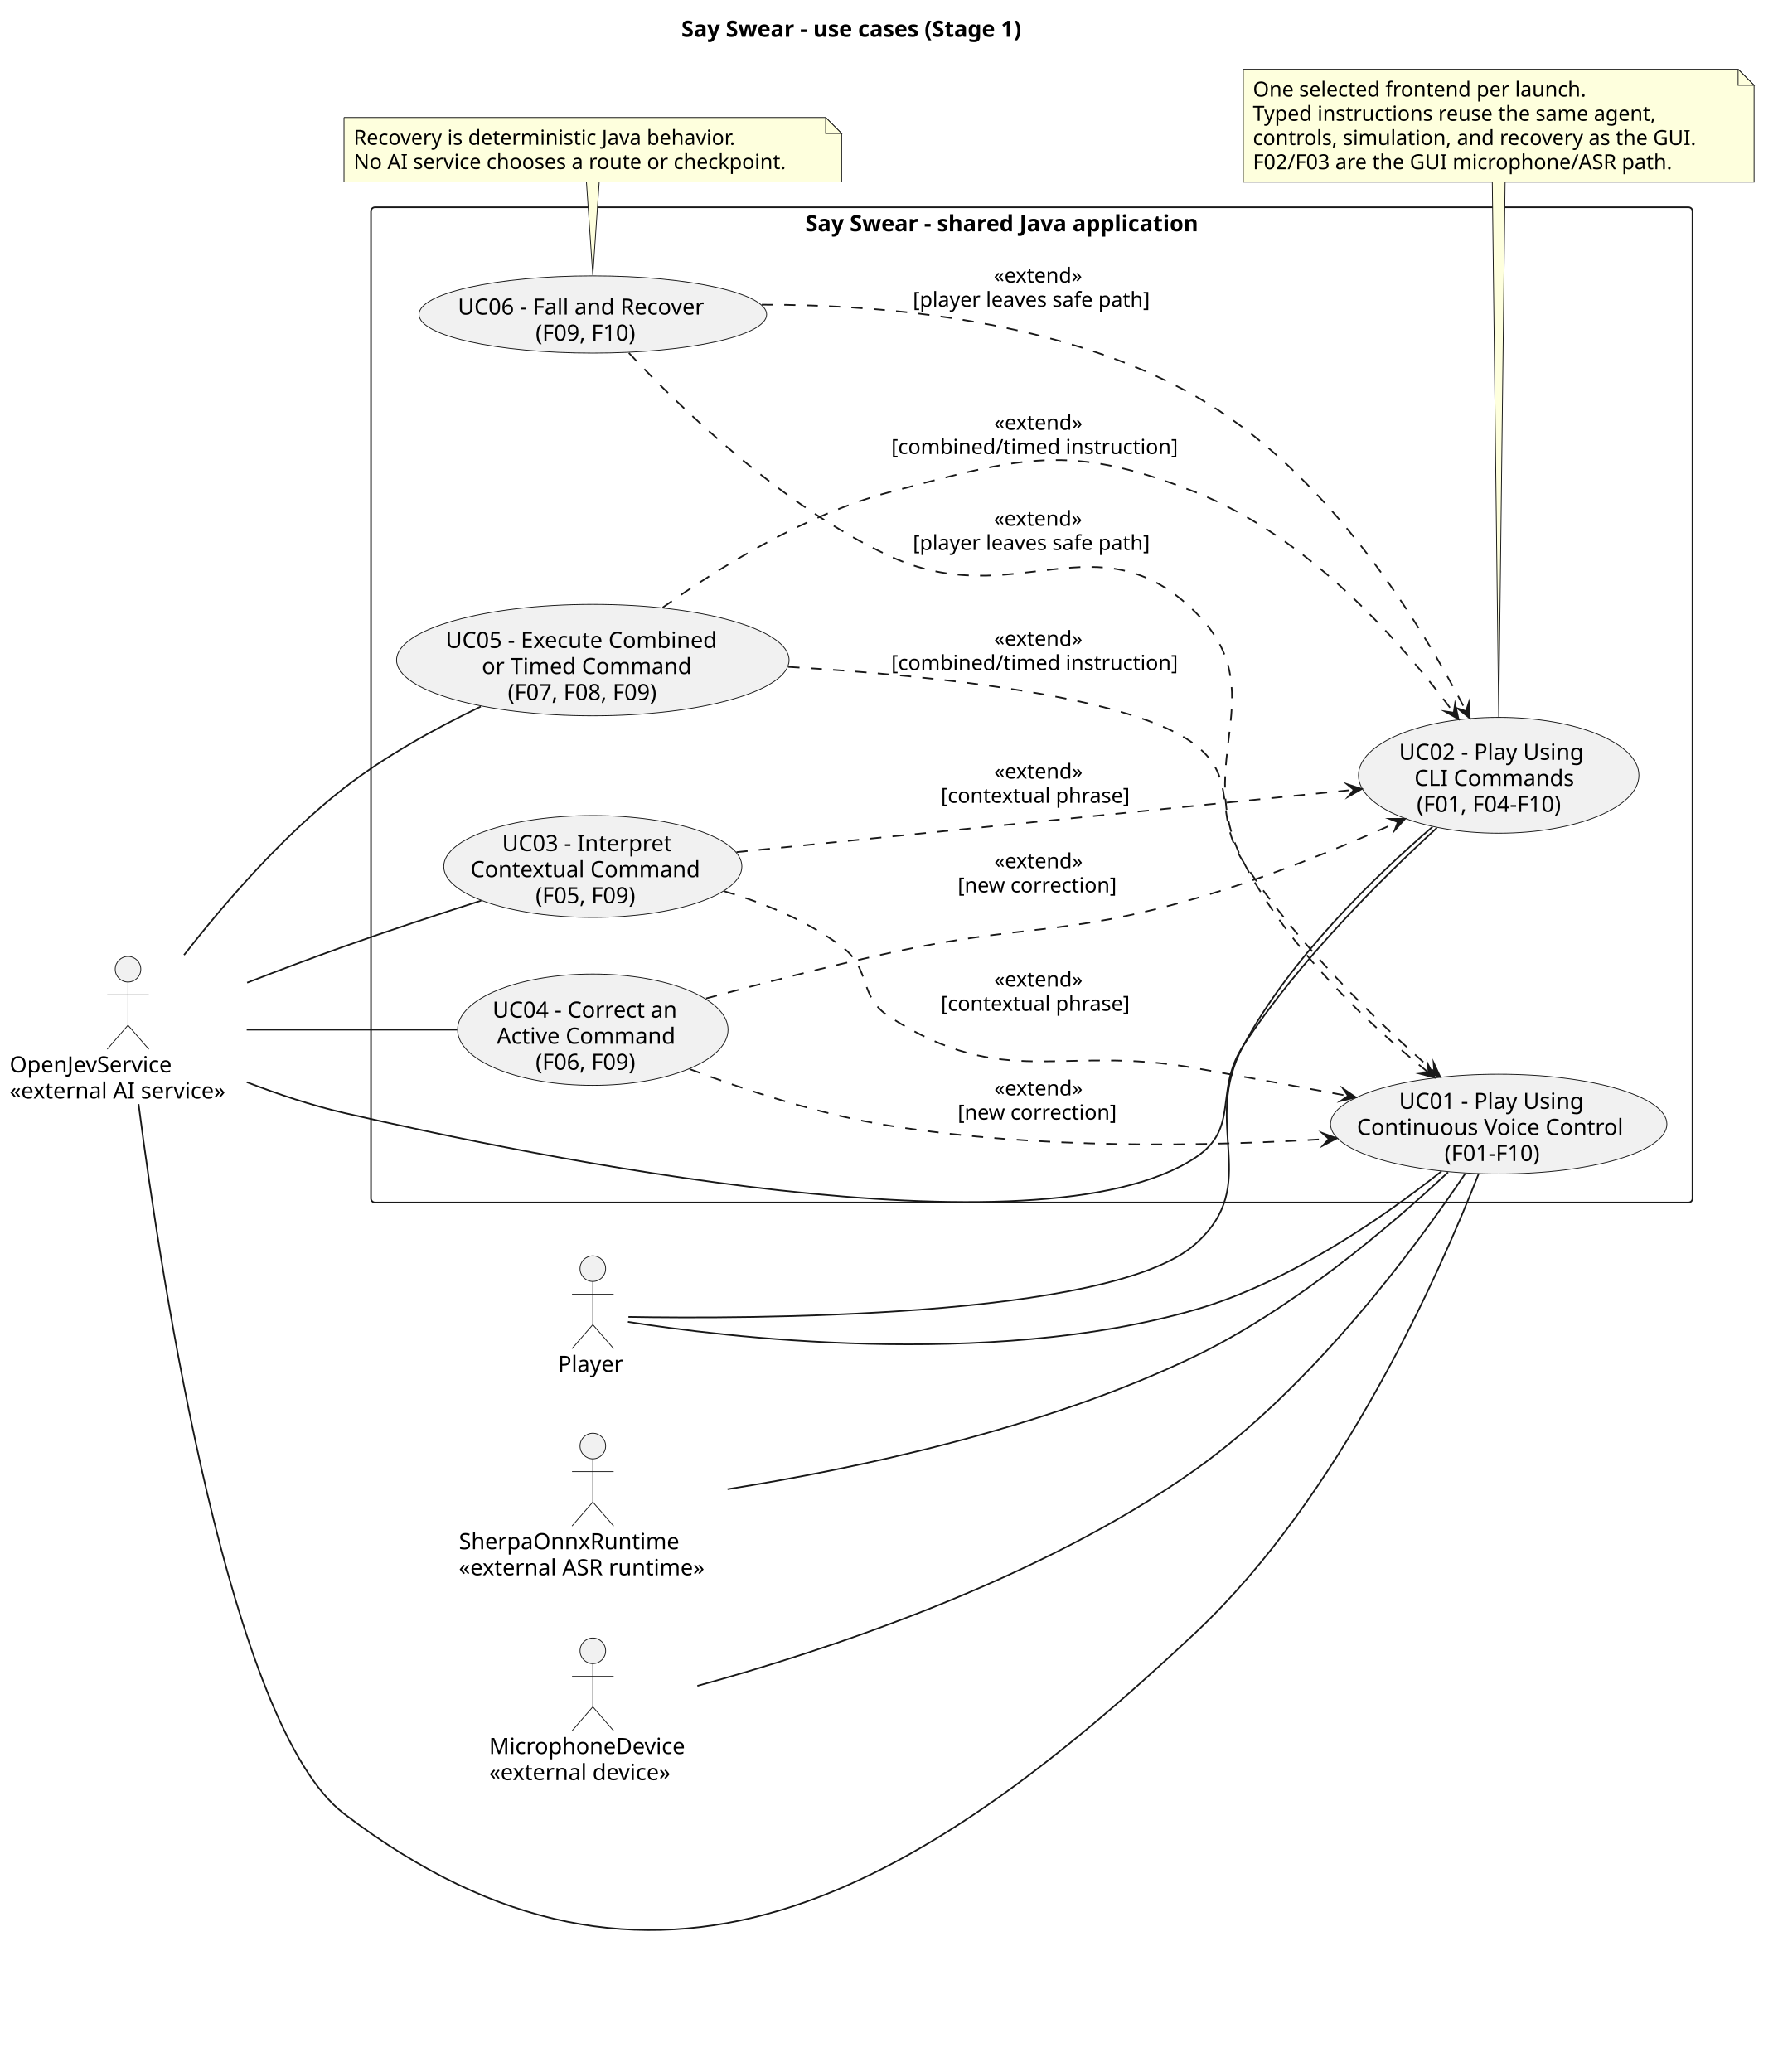
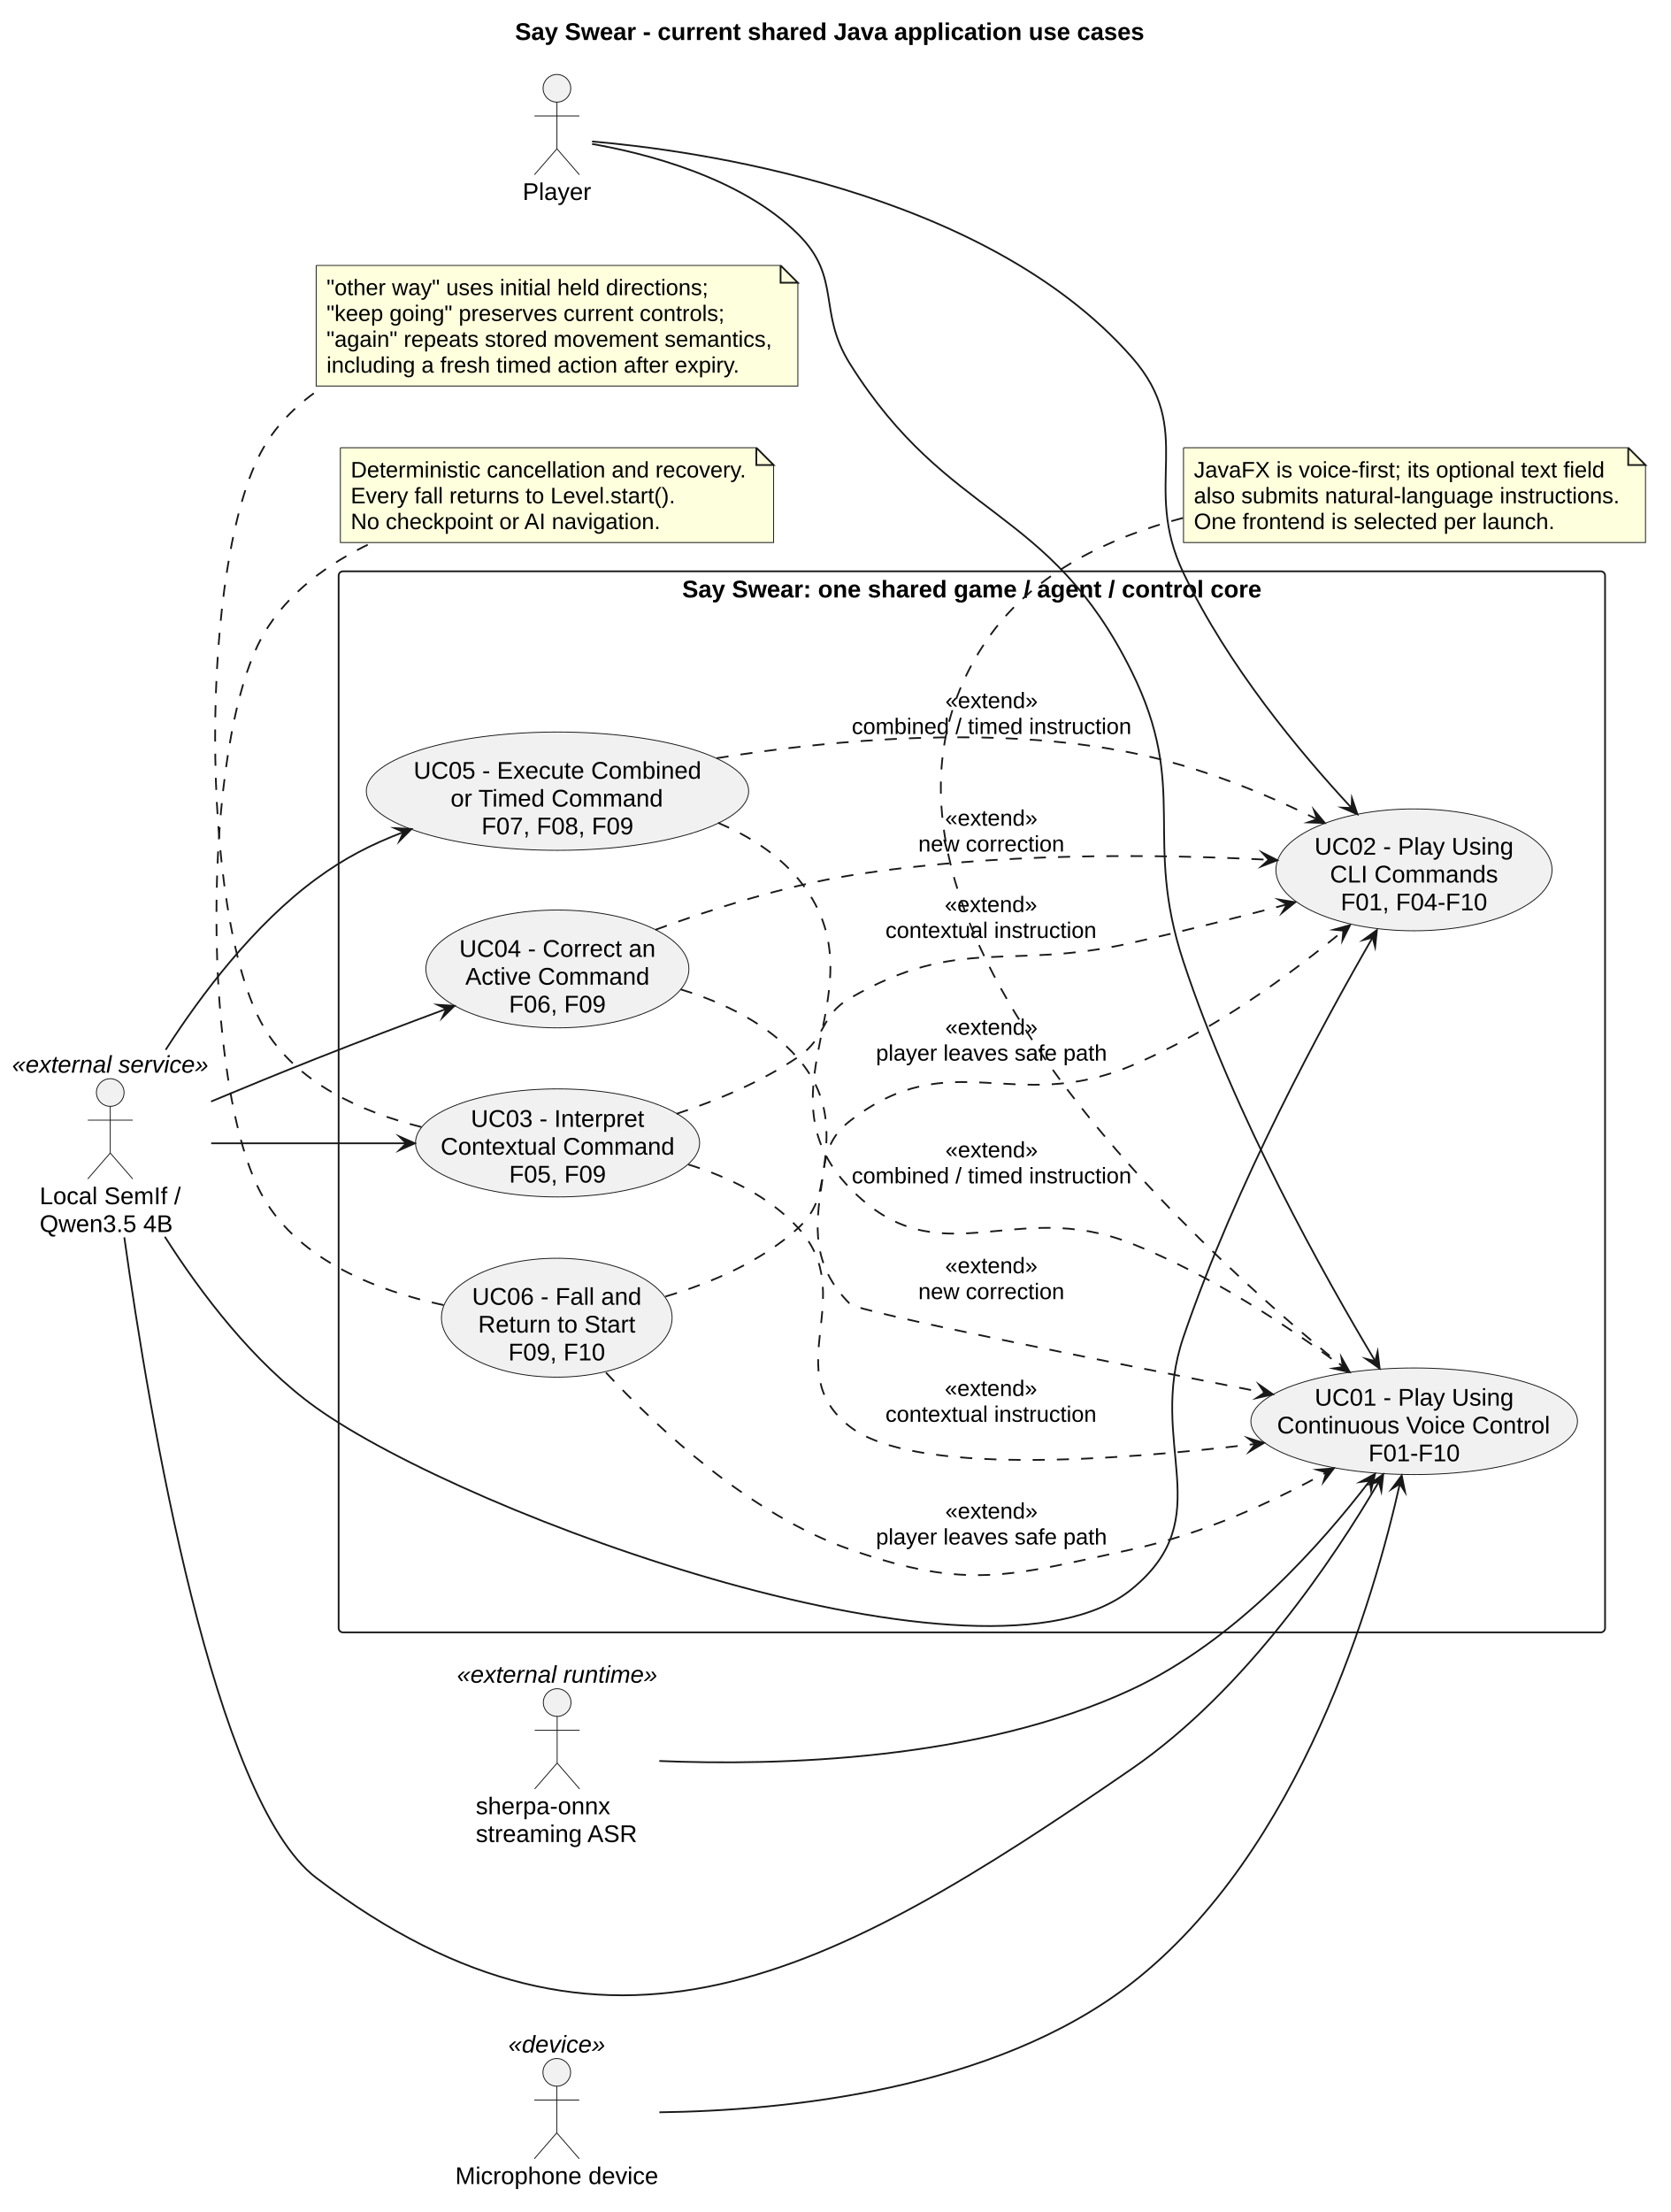
- <svg xmlns="http://www.w3.org/2000/svg" version="1.1" data-diagram-type="DESCRIPTION" style="width:1111px;height:1295px;background:#FFFFFF;" width="1111px" height="1295px" viewBox="0 0 1111 1295" zoomAndPan="magnify" preserveAspectRatio="none" contentStyleType="text/css">
+ <svg xmlns="http://www.w3.org/2000/svg" version="1.1" data-diagram-type="DESCRIPTION" style="width:967px;height:1280px;background:#FFFFFF;" width="967px" height="1280px" viewBox="0 0 967 1280" zoomAndPan="magnify" preserveAspectRatio="none" contentStyleType="text/css">
  <defs />
  <g font-family="sans-serif" lengthAdjust="spacing">
    <g class="title" data-source-line="1">
-       <text x="425.806" y="22.995" fill="#000" font-size="14" textLength="252.554" font-weight="700">Say Swear - use cases (Stage 1)</text>
+       <text x="298.116" y="23.132" fill="#000" font-size="14" textLength="364.178" font-weight="700" font-family="Arial">Say Swear - current shared Java application use cases</text>
    </g>
-     <g class="cluster" data-qualified-name="Say Swear - shared Java application" id="ent0005" data-source-line="10">
-       <rect x="231.84" y="129.557" width="825.84" height="622" fill="none" style="stroke:#181818;stroke-width:1;" rx="2.5" ry="2.5" />
-       <text x="503.256" y="144.552" fill="#000" font-size="14" textLength="283.008" font-weight="700">Say Swear - shared Java application</text>
+     <g class="cluster" data-qualified-name="Say Swear. one shared game . agent . control core" id="ent0005" data-source-line="11">
+       <rect x="196" y="330.599" width="733" height="614" fill="none" style="stroke:#181818;stroke-width:1;" rx="2.5" ry="2.5" />
+       <text x="394.835" y="345.73" fill="#000" font-size="14" textLength="335.33" font-weight="700" font-family="Arial">Say Swear: one shared game / agent / control core</text>
    </g>
-     <g class="entity" data-qualified-name="Say Swear - shared Java application.UC01" id="ent0006" data-source-line="11">
-       <ellipse cx="936.571" cy="702.555" rx="105.111" ry="31.169" fill="#F1F1F1" style="stroke:#181818;stroke-width:0.5;" />
-       <text x="874.258" y="693.037" fill="#000" font-size="14" textLength="124.626">UC01 - Play Using</text>
-       <text x="847.957" y="709.334" fill="#000" font-size="14" textLength="177.229">Continuous Voice Control</text>
-       <text x="902.716" y="725.631" fill="#000" font-size="14" textLength="67.71">(F01-F10)</text>
+     <g class="entity" data-qualified-name="Say Swear. one shared game . agent . control core.UC01" id="ent0006" data-source-line="12">
+       <ellipse cx="818.522" cy="822.441" rx="94.522" ry="30.842" fill="#F1F1F1" style="stroke:#181818;stroke-width:0.5;" />
+       <text x="760.946" y="813.397" fill="#000" font-size="14" textLength="115.151" font-family="Arial">UC01 - Play Using</text>
+       <text x="739.143" y="829.495" fill="#000" font-size="14" textLength="158.758" font-family="Arial">Continuous Voice Control</text>
+       <text x="792.067" y="845.594" fill="#000" font-size="14" textLength="52.91" font-family="Arial">F01-F10</text>
    </g>
-     <g class="entity" data-qualified-name="Say Swear - shared Java application.UC02" id="ent0007" data-source-line="12">
-       <ellipse cx="936.572" cy="484.558" rx="87.632" ry="36.201" fill="#F1F1F1" style="stroke:#181818;stroke-width:0.5;" />
-       <text x="874.259" y="474.889" fill="#000" font-size="14" textLength="124.626">UC02 - Play Using</text>
-       <text x="883.87" y="491.185" fill="#000" font-size="14" textLength="105.403">CLI Commands</text>
-       <text x="885.333" y="507.482" fill="#000" font-size="14" textLength="102.478">(F01, F04-F10)</text>
+     <g class="entity" data-qualified-name="Say Swear. one shared game . agent . control core.UC02" id="ent0007" data-source-line="13">
+       <ellipse cx="818.409" cy="503.355" rx="79.909" ry="35.257" fill="#F1F1F1" style="stroke:#181818;stroke-width:0.5;" />
+       <text x="760.833" y="494.568" fill="#000" font-size="14" textLength="115.151" font-family="Arial">UC02 - Play Using</text>
+       <text x="769.781" y="510.666" fill="#000" font-size="14" textLength="97.255" font-family="Arial">CLI Commands</text>
+       <text x="776.002" y="526.765" fill="#000" font-size="14" textLength="84.813" font-family="Arial">F01, F04-F10</text>
    </g>
-     <g class="entity" data-qualified-name="Say Swear - shared Java application.UC03" id="ent0008" data-source-line="13">
-       <ellipse cx="370.471" cy="541.555" rx="93.151" ry="31.838" fill="#F1F1F1" style="stroke:#181818;stroke-width:0.5;" />
-       <text x="313.774" y="531.931" fill="#000" font-size="14" textLength="113.395">UC03 - Interpret</text>
-       <text x="294.052" y="548.228" fill="#000" font-size="14" textLength="152.838">Contextual Command</text>
-       <text x="334.692" y="564.525" fill="#000" font-size="14" textLength="71.559">(F05, F09)</text>
+     <g class="entity" data-qualified-name="Say Swear. one shared game . agent . control core.UC03" id="ent0008" data-source-line="14">
+       <ellipse cx="322.721" cy="661.356" rx="82.221" ry="31.257" fill="#F1F1F1" style="stroke:#181818;stroke-width:0.5;" />
+       <text x="272.535" y="652.091" fill="#000" font-size="14" textLength="100.372" font-family="Arial">UC03 - Interpret</text>
+       <text x="255.021" y="668.189" fill="#000" font-size="14" textLength="135.399" font-family="Arial">Contextual Command</text>
+       <text x="294.707" y="684.288" fill="#000" font-size="14" textLength="56.027" font-family="Arial">F05, F09</text>
    </g>
-     <g class="entity" data-qualified-name="Say Swear - shared Java application.UC04" id="ent0009" data-source-line="14">
-       <ellipse cx="370.466" cy="643.559" rx="84.506" ry="34.792" fill="#F1F1F1" style="stroke:#181818;stroke-width:0.5;" />
-       <text x="307.794" y="636.03" fill="#000" font-size="14" textLength="125.344">UC04 - Correct an</text>
-       <text x="310.488" y="652.327" fill="#000" font-size="14" textLength="119.957">Active Command</text>
-       <text x="334.687" y="668.623" fill="#000" font-size="14" textLength="71.559">(F06, F09)</text>
+     <g class="entity" data-qualified-name="Say Swear. one shared game . agent . control core.UC04" id="ent0009" data-source-line="15">
+       <ellipse cx="322.62" cy="560.687" rx="76.12" ry="34.088" fill="#F1F1F1" style="stroke:#181818;stroke-width:0.5;" />
+       <text x="265.824" y="553.706" fill="#000" font-size="14" textLength="113.593" font-family="Arial">UC04 - Correct an</text>
+       <text x="269.324" y="569.805" fill="#000" font-size="14" textLength="106.593" font-family="Arial">Active Command</text>
+       <text x="294.607" y="585.903" fill="#000" font-size="14" textLength="56.027" font-family="Arial">F06, F09</text>
    </g>
-     <g class="entity" data-qualified-name="Say Swear - shared Java application.UC05" id="ent0010" data-source-line="15">
-       <ellipse cx="370.467" cy="412.553" rx="122.637" ry="34.826" fill="#F1F1F1" style="stroke:#181818;stroke-width:0.5;" />
-       <text x="278.575" y="404.97" fill="#000" font-size="14" textLength="183.784">UC05 - Execute Combined</text>
-       <text x="301.089" y="421.267" fill="#000" font-size="14" textLength="138.756">or Timed Command</text>
-       <text x="317.304" y="437.564" fill="#000" font-size="14" textLength="106.326">(F07, F08, F09)</text>
+     <g class="entity" data-qualified-name="Say Swear. one shared game . agent . control core.UC05" id="ent0010" data-source-line="16">
+       <ellipse cx="322.66" cy="457.823" rx="110.66" ry="34.224" fill="#F1F1F1" style="stroke:#181818;stroke-width:0.5;" />
+       <text x="239.398" y="450.627" fill="#000" font-size="14" textLength="166.523" font-family="Arial">UC05 - Execute Combined</text>
+       <text x="260.808" y="466.726" fill="#000" font-size="14" textLength="123.703" font-family="Arial">or Timed Command</text>
+       <text x="278.694" y="482.824" fill="#000" font-size="14" textLength="87.931" font-family="Arial">F07, F08, F09</text>
    </g>
-     <g class="entity" data-qualified-name="Say Swear - shared Java application.UC06" id="ent0011" data-source-line="16">
-       <ellipse cx="370.469" cy="196.553" rx="108.629" ry="24.126" fill="#F1F1F1" style="stroke:#181818;stroke-width:0.5;" />
-       <text x="286.121" y="196.633" fill="#000" font-size="14" textLength="168.697">UC06 - Fall and Recover</text>
-       <text x="334.69" y="212.93" fill="#000" font-size="14" textLength="71.559">(F09, F10)</text>
+     <g class="entity" data-qualified-name="Say Swear. one shared game . agent . control core.UC06" id="ent0011" data-source-line="17">
+       <ellipse cx="322.257" cy="762.506" rx="66.757" ry="34.407" fill="#F1F1F1" style="stroke:#181818;stroke-width:0.5;" />
+       <text x="273.237" y="755.022" fill="#000" font-size="14" textLength="98.041" font-family="Arial">UC06 - Fall and</text>
+       <text x="276.737" y="771.121" fill="#000" font-size="14" textLength="91.041" font-family="Arial">Return to Start</text>
+       <text x="294.244" y="787.22" fill="#000" font-size="14" textLength="56.027" font-family="Arial">F09, F10</text>
    </g>
-     <g class="entity" data-qualified-name="human" id="ent0001" data-source-line="5">
-       <ellipse cx="370.473" cy="792.907" rx="8" ry="8" fill="#F1F1F1" style="stroke:#181818;stroke-width:0.5;" />
-       <path d="M370.473,800.907 L370.473,827.907 M357.473,808.907 L383.473,808.907 M370.473,827.907 L357.473,842.907 M370.473,827.907 L383.473,842.907" style="stroke:#181818;stroke-width:0.5;" fill="none" />
-       <text x="348.69" y="857.402" fill="#000" font-size="14" textLength="43.565">Player</text>
+     <g class="entity" data-qualified-name="Player" id="ent0001" data-source-line="6">
+       <ellipse cx="322.341" cy="51.099" rx="8" ry="8" fill="#F1F1F1" style="stroke:#181818;stroke-width:0.5;" />
+       <path d="M322.341,59.099 L322.341,86.099 M309.341,67.099 L335.341,67.099 M322.341,86.099 L309.341,101.099 M322.341,86.099 L335.341,101.099" style="stroke:#181818;stroke-width:0.5;" fill="none" />
+       <text x="302.5" y="115.73" fill="#000" font-size="14" textLength="39.683" font-family="Arial">Player</text>
    </g>
-     <g class="entity" data-qualified-name="mic" id="ent0002" data-source-line="6">
-       <ellipse cx="370.479" cy="1031.767" rx="8" ry="8" fill="#F1F1F1" style="stroke:#181818;stroke-width:0.5;" />
-       <path d="M370.479,1039.767 L370.479,1066.767 M357.479,1047.767 L383.479,1047.767 M370.479,1066.767 L357.479,1081.767 M370.479,1066.767 L383.479,1081.767" style="stroke:#181818;stroke-width:0.5;" fill="none" />
-       <text x="305.64" y="1096.262" fill="#000" font-size="14" textLength="129.678">MicrophoneDevice</text>
-       <text x="305.64" y="1112.559" fill="#000" font-size="14" textLength="125.665">«external device»</text>
+     <g class="entity" data-qualified-name="Mic" id="ent0002" data-source-line="7">
+       <ellipse cx="322.255" cy="1199.197" rx="8" ry="8" fill="#F1F1F1" style="stroke:#181818;stroke-width:0.5;" />
+       <path d="M322.255,1207.197 L322.255,1234.197 M309.255,1215.197 L335.255,1215.197 M322.255,1234.197 L309.255,1249.197 M322.255,1234.197 L335.255,1249.197" style="stroke:#181818;stroke-width:0.5;" fill="none" />
+       <text x="263.5" y="1263.829" fill="#000" font-size="14" textLength="117.51" font-family="Arial">Microphone device</text>
+       <text x="294.234" y="1187.73" fill="#000" font-size="14" textLength="56.041" font-style="italic" font-family="Arial">«device»</text>
    </g>
-     <g class="entity" data-qualified-name="asr" id="ent0003" data-source-line="7">
-       <ellipse cx="370.477" cy="903.767" rx="8" ry="8" fill="#F1F1F1" style="stroke:#181818;stroke-width:0.5;" />
-       <path d="M370.477,911.767 L370.477,938.767 M357.477,919.767 L383.477,919.767 M370.477,938.767 L357.477,953.767 M370.477,938.767 L383.477,953.767" style="stroke:#181818;stroke-width:0.5;" fill="none" />
-       <text x="286.75" y="968.262" fill="#000" font-size="14" textLength="145.749">SherpaOnnxRuntime</text>
-       <text x="286.75" y="984.559" fill="#000" font-size="14" textLength="167.453">«external ASR runtime»</text>
+     <g class="entity" data-qualified-name="ASR" id="ent0003" data-source-line="8">
+       <ellipse cx="322.476" cy="985.197" rx="8" ry="8" fill="#F1F1F1" style="stroke:#181818;stroke-width:0.5;" />
+       <path d="M322.476,993.197 L322.476,1020.197 M309.476,1001.197 L335.476,1001.197 M322.476,1020.197 L309.476,1035.197 M322.476,1020.197 L335.476,1035.197" style="stroke:#181818;stroke-width:0.5;" fill="none" />
+       <text x="275.403" y="1049.829" fill="#000" font-size="14" textLength="77.827" font-family="Arial">sherpa-onnx</text>
+       <text x="275.403" y="1065.928" fill="#000" font-size="14" textLength="94.145" font-family="Arial">streaming ASR</text>
+       <text x="264.5" y="973.73" fill="#000" font-size="14" textLength="115.951" font-style="italic" font-family="Arial">«external runtime»</text>
    </g>
-     <g class="entity" data-qualified-name="ai" id="ent0004" data-source-line="8">
-       <ellipse cx="79.992" cy="605.767" rx="8" ry="8" fill="#F1F1F1" style="stroke:#181818;stroke-width:0.5;" />
-       <path d="M79.992,613.767 L79.992,640.767 M66.992,621.767 L92.992,621.767 M79.992,640.767 L66.992,655.767 M79.992,640.767 L92.992,655.767" style="stroke:#181818;stroke-width:0.5;" fill="none" />
-       <text x="6" y="670.262" fill="#000" font-size="14" textLength="110.161">OpenJevService</text>
-       <text x="6" y="686.559" fill="#000" font-size="14" textLength="147.984">«external AI service»</text>
+     <g class="entity" data-qualified-name="Model" id="ent0004" data-source-line="9">
+       <ellipse cx="63.807" cy="632.197" rx="8" ry="8" fill="#F1F1F1" style="stroke:#181818;stroke-width:0.5;" />
+       <path d="M63.807,640.197 L63.807,667.197 M50.807,648.197 L76.807,648.197 M63.807,667.197 L50.807,682.197 M63.807,667.197 L76.807,682.197" style="stroke:#181818;stroke-width:0.5;" fill="none" />
+       <text x="22.955" y="696.829" fill="#000" font-size="14" textLength="81.703" font-family="Arial">Local SemIf /</text>
+       <text x="22.955" y="712.928" fill="#000" font-size="14" textLength="77.048" font-family="Arial">Qwen3.5 4B</text>
+       <text x="7" y="620.73" fill="#000" font-size="14" textLength="113.613" font-style="italic" font-family="Arial">«external service»</text>
    </g>
-     <g class="entity" data-qualified-name="GMN29" id="ent0030" data-source-line="39">
-       <path d="M776.96,43.297 L776.96,113.828 A0,0 0 0 0 776.96,113.828 L932.57,113.828 L936.57,448.087 L940.57,113.828 L1096.167,113.828 A0,0 0 0 0 1096.167,113.828 L1096.167,53.297 L1086.167,43.297 L776.96,43.297 A0,0 0 0 0 776.96,43.297" style="stroke:#181818;stroke-width:0.5;" fill="#FEFFDD" />
-       <path d="M1086.167,43.297 L1086.167,53.297 L1096.167,53.297 L1086.167,43.297" style="stroke:#181818;stroke-width:0.5;" fill="#FEFFDD" />
-       <text x="782.96" y="60.364" fill="#000" font-size="13" textLength="222.746">One selected frontend per launch.</text>
-       <text x="782.96" y="75.497" fill="#000" font-size="13" textLength="271.699">Typed instructions reuse the same agent,</text>
-       <text x="782.96" y="90.629" fill="#000" font-size="13" textLength="298.207">controls, simulation, and recovery as the GUI.</text>
-       <text x="782.96" y="105.762" fill="#000" font-size="13" textLength="280.795">F02/F03 are the GUI microphone/ASR path.</text>
+     <g class="entity" data-qualified-name="GMN29" id="ent0030" data-source-line="40">
+       <path d="M183,153.599 L183,223.394 L461.797,223.394 L461.797,163.599 L451.797,153.599 L183,153.599" style="stroke:#181818;stroke-width:0.5;" fill="#FEFFDD" />
+       <path d="M451.797,153.599 L451.797,163.599 L461.797,163.599 L451.797,153.599" style="stroke:#181818;stroke-width:1;" fill="#FEFFDD" />
+       <text x="189" y="170.792" fill="#000" font-size="13" textLength="220.949" font-family="Arial">"other way" uses initial held directions;</text>
+       <text x="189" y="185.741" fill="#000" font-size="13" textLength="230.344" font-family="Arial">"keep going" preserves current controls;</text>
+       <text x="189" y="200.69" fill="#000" font-size="13" textLength="257.797" font-family="Arial">"again" repeats stored movement semantics,</text>
+       <text x="189" y="215.639" fill="#000" font-size="13" textLength="239.897" font-family="Arial">including a fresh timed action after expiry.</text>
    </g>
    <g class="entity" data-qualified-name="GMN32" id="ent0033" data-source-line="46">
-       <path d="M214.98,73.427 L214.98,113.693 A0,0 0 0 0 214.98,113.693 L366.47,113.693 L370.47,172.017 L374.47,113.693 L525.96,113.693 A0,0 0 0 0 525.96,113.693 L525.96,83.427 L515.96,73.427 L214.98,73.427 A0,0 0 0 0 214.98,73.427" style="stroke:#181818;stroke-width:0.5;" fill="#FEFFDD" />
-       <path d="M515.96,73.427 L515.96,83.427 L525.96,83.427 L515.96,73.427" style="stroke:#181818;stroke-width:0.5;" fill="#FEFFDD" />
-       <text x="220.98" y="90.494" fill="#000" font-size="13" textLength="261.873">Recovery is deterministic Java behavior.</text>
-       <text x="220.98" y="105.627" fill="#000" font-size="13" textLength="289.98">No AI service chooses a route or checkpoint.</text>
+       <path d="M197,259.099 L197,313.945 L447.766,313.945 L447.766,269.099 L437.766,259.099 L197,259.099" style="stroke:#181818;stroke-width:0.5;" fill="#FEFFDD" />
+       <path d="M437.766,259.099 L437.766,269.099 L447.766,269.099 L437.766,259.099" style="stroke:#181818;stroke-width:1;" fill="#FEFFDD" />
+       <text x="203" y="276.292" fill="#000" font-size="13" textLength="229.766" font-family="Arial">Deterministic cancellation and recovery.</text>
+       <text x="203" y="291.241" fill="#000" font-size="13" textLength="187.84" font-family="Arial">Every fall returns to Level.start().</text>
+       <text x="203" y="306.19" fill="#000" font-size="13" textLength="179.937" font-family="Arial">No checkpoint or AI navigation.</text>
    </g>
-     <g class="link" data-entity-1="ent0008" data-entity-2="ent0006" id="lnk12" data-source-line="18" data-link-type="dependency">
-       <path d="M452.49,556.967 C477.72,564.487 504.53,575.507 525.96,591.557 C544.91,605.747 536.03,622.807 555.96,635.557 C628.47,681.947 662.2,652.597 746.96,667.557 C779.76,673.347 810.795,679.04 842.435,684.94" style="stroke:#181818;stroke-width:1;stroke-dasharray:7,7;" fill="none" id="UC03-to-UC01" />
-       <polygon points="847.35,685.857,839.236,680.275,842.435,684.94,837.769,688.139,847.35,685.857" fill="#181818" style="stroke:#181818;stroke-width:1;stroke-linejoin:miter;stroke-miterlimit:10;" />
-       <text x="621.314" y="616.624" fill="#000" font-size="13" textLength="61.185">«extend»</text>
-       <text x="587.96" y="631.757" fill="#000" font-size="13" textLength="127.893">[contextual phrase]</text>
+     <g class="entity" data-qualified-name="GMN35" id="ent0036" data-source-line="51">
+       <path d="M685,259.099 L685,313.945 L952.41,313.945 L952.41,269.099 L942.41,259.099 L685,259.099" style="stroke:#181818;stroke-width:0.5;" fill="#FEFFDD" />
+       <path d="M942.41,259.099 L942.41,269.099 L952.41,269.099 L942.41,259.099" style="stroke:#181818;stroke-width:1;" fill="#FEFFDD" />
+       <text x="691" y="276.292" fill="#000" font-size="13" textLength="237.701" font-family="Arial">JavaFX is voice-first; its optional text field</text>
+       <text x="691" y="291.241" fill="#000" font-size="13" textLength="246.41" font-family="Arial">also submits natural-language instructions.</text>
+       <text x="691" y="306.19" fill="#000" font-size="13" textLength="208.851" font-family="Arial">One frontend is selected per launch.</text>
    </g>
-     <g class="link" data-entity-1="ent0008" data-entity-2="ent0007" id="lnk13" data-source-line="19" data-link-type="dependency">
-       <path d="M460.23,532.587 C567.28,521.777 740.905,504.229 846.035,493.609" style="stroke:#181818;stroke-width:1;stroke-dasharray:7,7;" fill="none" id="UC03-to-UC02" />
-       <polygon points="851.01,493.107,841.654,490.032,846.035,493.609,842.458,497.991,851.01,493.107" fill="#181818" style="stroke:#181818;stroke-width:1;stroke-linejoin:miter;stroke-miterlimit:10;" />
-       <text x="621.314" y="486.624" fill="#000" font-size="13" textLength="61.185">«extend»</text>
-       <text x="587.96" y="501.757" fill="#000" font-size="13" textLength="127.893">[contextual phrase]</text>
+     <g class="link" data-entity-1="ent0001" data-entity-2="ent0006" id="lnk12" data-source-line="20" data-link-type="dependency">
+       <path d="M342.69,83.309 C372.11,88.429 428.48,102.159 462,135.599 C487.42,160.949 472.9,180.199 492,210.599 C549.07,301.429 607.47,292.439 655,388.599 C688.61,456.589 661.18,484.589 685,556.599 C714.65,646.239 767.049,739.36 795.979,787.62" style="stroke:#181818;stroke-width:1;" fill="none" id="Player-to-UC01" />
+       <polygon points="798.55,791.909,797.353,782.133,795.979,787.62,790.492,786.246,798.55,791.909" fill="#181818" style="stroke:#181818;stroke-width:1;stroke-linejoin:miter;stroke-miterlimit:10;" />
    </g>
-     <g class="link" data-entity-1="ent0009" data-entity-2="ent0006" id="lnk14" data-source-line="20" data-link-type="dependency">
-       <path d="M430.96,668.187 C466.54,681.577 513.05,696.757 555.96,703.557 C649.86,718.447 753.47,716.546 830.4,711.786" style="stroke:#181818;stroke-width:1;stroke-dasharray:7,7;" fill="none" id="UC04-to-UC01" />
-       <polygon points="835.39,711.477,826.16,708.04,830.4,711.786,826.654,716.025,835.39,711.477" fill="#181818" style="stroke:#181818;stroke-width:1;stroke-linejoin:miter;stroke-miterlimit:10;" />
-       <text x="621.359" y="684.624" fill="#000" font-size="13" textLength="61.185">«extend»</text>
-       <text x="598.46" y="699.757" fill="#000" font-size="13" textLength="106.983">[new correction]</text>
+     <g class="link" data-entity-1="ent0001" data-entity-2="ent0007" id="lnk13" data-source-line="21" data-link-type="dependency">
+       <path d="M342.67,81.869 C399.63,86.709 569.19,109.069 655,206.599 C692.74,249.489 660.36,280.049 685,331.599 C710.77,385.499 752.018,434.924 782.298,467.544" style="stroke:#181818;stroke-width:1;" fill="none" id="Player-to-UC02" />
+       <polygon points="785.7,471.209,782.509,461.891,782.298,467.544,776.645,467.334,785.7,471.209" fill="#181818" style="stroke:#181818;stroke-width:1;stroke-linejoin:miter;stroke-miterlimit:10;" />
    </g>
-     <g class="link" data-entity-1="ent0009" data-entity-2="ent0007" id="lnk15" data-source-line="21" data-link-type="dependency">
-       <path d="M441.25,624.027 C475.64,614.757 517.81,603.907 555.96,595.557 C640.2,577.137 664.14,585.547 746.96,561.557 C792.15,548.477 836.726,530.249 873.516,513.789" style="stroke:#181818;stroke-width:1;stroke-dasharray:7,7;" fill="none" id="UC04-to-UC02" />
-       <polygon points="878.08,511.747,868.231,511.771,873.516,513.789,871.498,519.074,878.08,511.747" fill="#181818" style="stroke:#181818;stroke-width:1;stroke-linejoin:miter;stroke-miterlimit:10;" />
-       <text x="621.359" y="542.624" fill="#000" font-size="13" textLength="61.185">«extend»</text>
-       <text x="598.46" y="557.757" fill="#000" font-size="13" textLength="106.983">[new correction]</text>
+     <g class="link" data-entity-1="ent0002" data-entity-2="ent0006" id="lnk14" data-source-line="22" data-link-type="dependency">
+       <path d="M381.64,1222.299 C453.24,1221.409 575.16,1209.809 655,1147.599 C753.28,1071.019 795.534,924.037 810.224,858.637" style="stroke:#181818;stroke-width:1;" fill="none" id="Mic-to-UC01" />
+       <polygon points="811.32,853.759,805.445,861.663,810.224,858.637,813.25,863.416,811.32,853.759" fill="#181818" style="stroke:#181818;stroke-width:1;stroke-linejoin:miter;stroke-miterlimit:10;" />
    </g>
-     <g class="link" data-entity-1="ent0010" data-entity-2="ent0006" id="lnk16" data-source-line="22" data-link-type="dependency">
-       <path d="M492.66,416.797 C586.98,422.407 708.17,435.417 746.96,465.557 C774.66,487.077 757.76,509.207 776.96,538.557 C811.66,591.597 861.175,639.107 896.255,669.757" style="stroke:#181818;stroke-width:1;stroke-dasharray:7,7;" fill="none" id="UC05-to-UC01" />
-       <polygon points="900.02,673.047,895.874,664.113,896.255,669.757,890.611,670.137,900.02,673.047" fill="#181818" style="stroke:#181818;stroke-width:1;stroke-linejoin:miter;stroke-miterlimit:10;" />
-       <text x="621.243" y="403.624" fill="#000" font-size="13" textLength="61.185">«extend»</text>
-       <text x="556.96" y="418.757" fill="#000" font-size="13" textLength="189.75">[combined/timed instruction]</text>
+     <g class="link" data-entity-1="ent0003" data-entity-2="ent0006" id="lnk15" data-source-line="23" data-link-type="dependency">
+       <path d="M381.61,1019.019 C450.25,1021.849 566.31,1018.969 655,977.599 C715.6,949.329 764.89,893.348 792.84,856.848" style="stroke:#181818;stroke-width:1;" fill="none" id="ASR-to-UC01" />
+       <polygon points="795.88,852.879,787.232,857.592,792.84,856.848,793.584,862.456,795.88,852.879" fill="#181818" style="stroke:#181818;stroke-width:1;stroke-linejoin:miter;stroke-miterlimit:10;" />
    </g>
-     <g class="link" data-entity-1="ent0010" data-entity-2="ent0007" id="lnk17" data-source-line="23" data-link-type="dependency">
-       <path d="M414.12,379.717 C449.81,354.427 503.24,321.517 555.96,307.557 C638.03,285.847 668.03,276.327 746.96,307.557 C818.99,336.067 876.6,402.502 908.47,445.432" style="stroke:#181818;stroke-width:1;stroke-dasharray:7,7;" fill="none" id="UC05-to-UC02" />
-       <polygon points="911.45,449.447,909.297,439.836,908.47,445.432,902.874,444.605,911.45,449.447" fill="#181818" style="stroke:#181818;stroke-width:1;stroke-linejoin:miter;stroke-miterlimit:10;" />
-       <text x="621.243" y="268.624" fill="#000" font-size="13" textLength="61.185">«extend»</text>
-       <text x="556.96" y="283.757" fill="#000" font-size="13" textLength="189.75">[combined/timed instruction]</text>
+     <g class="link" data-entity-1="ent0004" data-entity-2="ent0006" id="lnk16" data-source-line="24" data-link-type="dependency">
+       <path d="M71.95,715.999 C86.5,820.189 123.79,1041.589 183,1086.599 C351.48,1214.679 480.71,1143.659 655,1023.599 C721.52,977.779 772.297,901.33 798.097,857.42" style="stroke:#181818;stroke-width:1;" fill="none" id="Model-to-UC01" />
+       <polygon points="800.63,853.109,792.622,858.842,798.097,857.42,799.519,862.895,800.63,853.109" fill="#181818" style="stroke:#181818;stroke-width:1;stroke-linejoin:miter;stroke-miterlimit:10;" />
    </g>
-     <g class="link" data-entity-1="ent0011" data-entity-2="ent0006" id="lnk18" data-source-line="24" data-link-type="dependency">
-       <path d="M392.99,220.587 C424.97,254.667 488.54,316.347 555.96,347.557 C634.28,383.817 685.67,321.807 746.96,382.557 C797.11,432.267 744.4,475.917 776.96,538.557 C805.92,594.267 855.927,640.719 892.777,670.419" style="stroke:#181818;stroke-width:1;stroke-dasharray:7,7;" fill="none" id="UC06-to-UC01" />
-       <polygon points="896.67,673.557,892.173,664.795,892.777,670.419,887.153,671.024,896.67,673.557" fill="#181818" style="stroke:#181818;stroke-width:1;stroke-linejoin:miter;stroke-miterlimit:10;" />
-       <text x="621.025" y="328.624" fill="#000" font-size="13" textLength="61.185">«extend»</text>
-       <text x="570.46" y="343.757" fill="#000" font-size="13" textLength="162.316">[player leaves safe path]</text>
+     <g class="link" data-entity-1="ent0004" data-entity-2="ent0007" id="lnk17" data-source-line="25" data-link-type="dependency">
+       <path d="M95.41,715.649 C116.28,748.369 146.71,788.649 183,814.599 C270.41,877.099 571.72,987.509 655,919.599 C706.34,877.739 663.57,836.279 685,773.599 C715.24,685.159 765.47,592.719 794.46,542.509" style="stroke:#181818;stroke-width:1;" fill="none" id="Model-to-UC02" />
+       <polygon points="796.96,538.179,788.996,543.973,794.46,542.509,795.924,547.973,796.96,538.179" fill="#181818" style="stroke:#181818;stroke-width:1;stroke-linejoin:miter;stroke-miterlimit:10;" />
    </g>
-     <g class="link" data-entity-1="ent0011" data-entity-2="ent0007" id="lnk19" data-source-line="25" data-link-type="dependency">
-       <path d="M476.08,190.427 C555.34,190.397 664.32,200.587 746.96,247.557 C830.4,294.977 888.422,390.796 916.192,444.456" style="stroke:#181818;stroke-width:1;stroke-dasharray:7,7;" fill="none" id="UC06-to-UC02" />
-       <polygon points="918.49,448.897,917.906,439.065,916.192,444.456,910.801,442.742,918.49,448.897" fill="#181818" style="stroke:#181818;stroke-width:1;stroke-linejoin:miter;stroke-miterlimit:10;" />
-       <text x="621.025" y="176.624" fill="#000" font-size="13" textLength="61.185">«extend»</text>
-       <text x="570.46" y="191.757" fill="#000" font-size="13" textLength="162.316">[player leaves safe path]</text>
+     <g class="link" data-entity-1="ent0004" data-entity-2="ent0008" id="lnk18" data-source-line="26" data-link-type="dependency">
+       <path d="M122.24,661.599 C156.94,661.599 196.76,661.599 235.11,661.599" style="stroke:#181818;stroke-width:1;" fill="none" id="Model-to-UC03" />
+       <polygon points="240.11,661.599,231.11,657.599,235.11,661.599,231.11,665.599,240.11,661.599" fill="#181818" style="stroke:#181818;stroke-width:1;stroke-linejoin:miter;stroke-miterlimit:10;" />
    </g>
-     <g class="link" data-entity-1="ent0001" data-entity-2="ent0006" id="lnk20" data-source-line="28" data-link-type="association">
-       <path d="M392.39,826.157 C450.23,835.307 616.68,856.167 746.96,818.557 C806.06,801.497 864.96,760.457 900.82,732.067" style="stroke:#181818;stroke-width:1;" fill="none" id="human-UC01" />
+     <g class="link" data-entity-1="ent0004" data-entity-2="ent0009" id="lnk19" data-source-line="27" data-link-type="dependency">
+       <path d="M122.16,637.399 C141.43,629.369 163.09,620.469 183,612.599 C209.16,602.259 233.594,593.003 258.354,583.783" style="stroke:#181818;stroke-width:1;" fill="none" id="Model-to-UC04" />
+       <polygon points="263.04,582.039,253.21,581.431,258.354,583.783,256.002,588.928,263.04,582.039" fill="#181818" style="stroke:#181818;stroke-width:1;stroke-linejoin:miter;stroke-miterlimit:10;" />
    </g>
-     <g class="link" data-entity-1="ent0001" data-entity-2="ent0007" id="lnk21" data-source-line="29" data-link-type="association">
-       <path d="M392.72,823.067 C464.15,824.317 694.08,824.547 746.96,777.557 C789.35,739.897 750,703.437 776.96,653.557 C806.72,598.517 858.84,547.987 895.18,516.797" style="stroke:#181818;stroke-width:1;" fill="none" id="human-UC02" />
+     <g class="link" data-entity-1="ent0004" data-entity-2="ent0010" id="lnk20" data-source-line="28" data-link-type="dependency">
+       <path d="M95.88,607.499 C116.82,574.969 147.17,534.909 183,508.599 C199.42,496.539 214.331,488.847 233.521,481.497" style="stroke:#181818;stroke-width:1;" fill="none" id="Model-to-UC05" />
+       <polygon points="238.19,479.709,228.355,479.192,233.521,481.497,231.216,486.663,238.19,479.709" fill="#181818" style="stroke:#181818;stroke-width:1;stroke-linejoin:miter;stroke-miterlimit:10;" />
    </g>
-     <g class="link" data-entity-1="ent0002" data-entity-2="ent0006" id="lnk22" data-source-line="30" data-link-type="association">
-       <path d="M435.78,1053.687 C514.38,1032.137 649.02,988.147 746.96,918.557 C820.63,866.227 884.64,779.527 915.66,733.497" style="stroke:#181818;stroke-width:1;" fill="none" id="mic-UC01" />
+     <g class="link" data-entity-1="ent0008" data-entity-2="ent0006" id="lnk21" data-source-line="30" data-link-type="dependency">
+       <path d="M398.41,673.849 C421.57,681.049 445.35,692.469 462,710.599 C497.73,749.499 450.2,793.309 492,825.599 C528.06,853.459 642.866,845.624 726.596,835.574" style="stroke:#181818;stroke-width:1;stroke-dasharray:7,7;" fill="none" id="UC03-to-UC01" />
+       <polygon points="731.56,834.979,722.147,832.08,726.596,835.574,723.101,840.023,731.56,834.979" fill="#181818" style="stroke:#181818;stroke-width:1;stroke-linejoin:miter;stroke-miterlimit:10;" />
+       <text x="546.815" y="807.792" fill="#000" font-size="13" textLength="53.492" font-family="Arial">«extend»</text>
+       <text x="512.5" y="822.741" fill="#000" font-size="13" textLength="122.123" font-family="Arial">contextual instruction</text>
    </g>
-     <g class="link" data-entity-1="ent0003" data-entity-2="ent0006" id="lnk23" data-source-line="31" data-link-type="association">
-       <path d="M454.64,930.747 C533.03,918.277 652.28,893.337 746.96,847.557 C808.69,817.717 869.67,765.607 904.91,732.657" style="stroke:#181818;stroke-width:1;" fill="none" id="asr-UC01" />
+     <g class="link" data-entity-1="ent0008" data-entity-2="ent0007" id="lnk22" data-source-line="31" data-link-type="dependency">
+       <path d="M391.56,644.539 C415.1,636.749 440.86,625.969 462,611.599 C478.67,600.269 474.52,587.629 492,577.599 C556.04,540.859 583.01,561.959 655,545.599 C686.26,538.499 715.816,531.026 744.886,523.346" style="stroke:#181818;stroke-width:1;stroke-dasharray:7,7;" fill="none" id="UC03-to-UC02" />
+       <polygon points="749.72,522.069,739.997,520.5,744.886,523.346,742.04,528.235,749.72,522.069" fill="#181818" style="stroke:#181818;stroke-width:1;stroke-linejoin:miter;stroke-miterlimit:10;" />
+       <text x="546.815" y="527.792" fill="#000" font-size="13" textLength="53.492" font-family="Arial">«extend»</text>
+       <text x="512.5" y="542.741" fill="#000" font-size="13" textLength="122.123" font-family="Arial">contextual instruction</text>
    </g>
-     <g class="link" data-entity-1="ent0004" data-entity-2="ent0006" id="lnk24" data-source-line="32" data-link-type="association">
-       <path d="M86.59,690.057 C101.06,801.597 143.65,1079.117 214.98,1133.557 C407.12,1280.207 570.78,1186.037 746.96,1020.557 C838.2,934.867 899.87,795.217 924.09,733.527" style="stroke:#181818;stroke-width:1;" fill="none" id="ai-UC01" />
+     <g class="link" data-entity-1="ent0009" data-entity-2="ent0006" id="lnk23" data-source-line="32" data-link-type="dependency">
+       <path d="M393.94,572.509 C418.72,580.079 444.67,592.439 462,612.599 C504.04,661.519 446.34,709.039 492,754.599 C496.39,758.979 636.914,787.203 731.874,805.893" style="stroke:#181818;stroke-width:1;stroke-dasharray:7,7;" fill="none" id="UC04-to-UC01" />
+       <polygon points="736.78,806.859,728.722,801.196,731.874,805.893,727.177,809.045,736.78,806.859" fill="#181818" style="stroke:#181818;stroke-width:1;stroke-linejoin:miter;stroke-miterlimit:10;" />
+       <text x="547.023" y="736.792" fill="#000" font-size="13" textLength="53.492" font-family="Arial">«extend»</text>
+       <text x="531.5" y="751.741" fill="#000" font-size="13" textLength="84.538" font-family="Arial">new correction</text>
    </g>
-     <g class="link" data-entity-1="ent0004" data-entity-2="ent0007" id="lnk25" data-source-line="33" data-link-type="association">
-       <path d="M154.21,676.347 C173.62,683.817 194.8,690.917 214.98,695.557 C330.35,722.097 648.13,788.727 746.96,723.557 C775.22,704.927 758.44,681.887 776.96,653.557 C811.44,600.857 863.03,549.437 897.94,517.417" style="stroke:#181818;stroke-width:1;" fill="none" id="ai-UC02" />
+     <g class="link" data-entity-1="ent0009" data-entity-2="ent0007" id="lnk24" data-source-line="33" data-link-type="dependency">
+       <path d="M379.4,538.009 C411.71,526.139 453.48,512.799 492,506.599 C575.69,493.119 668.066,494.155 734.346,497.525" style="stroke:#181818;stroke-width:1;stroke-dasharray:7,7;" fill="none" id="UC04-to-UC02" />
+       <polygon points="739.34,497.779,730.555,493.327,734.346,497.525,730.148,501.316,739.34,497.779" fill="#181818" style="stroke:#181818;stroke-width:1;stroke-linejoin:miter;stroke-miterlimit:10;" />
+       <text x="547.023" y="477.792" fill="#000" font-size="13" textLength="53.492" font-family="Arial">«extend»</text>
+       <text x="531.5" y="492.741" fill="#000" font-size="13" textLength="84.538" font-family="Arial">new correction</text>
    </g>
-     <g class="link" data-entity-1="ent0004" data-entity-2="ent0008" id="lnk26" data-source-line="34" data-link-type="association">
-       <path d="M154.43,614.187 C174.02,606.597 195.24,598.577 214.98,591.557 C242.87,581.647 273.88,571.447 300.74,562.877" style="stroke:#181818;stroke-width:1;" fill="none" id="ai-UC03" />
+     <g class="link" data-entity-1="ent0010" data-entity-2="ent0006" id="lnk25" data-source-line="34" data-link-type="dependency">
+       <path d="M415.63,476.139 C433.22,483.579 449.9,493.999 462,508.599 C513.47,570.709 435.76,629.769 492,687.599 C543.47,740.519 586.42,692.259 655,719.599 C701.69,738.219 745.638,767.555 777.228,791.045" style="stroke:#181818;stroke-width:1;stroke-dasharray:7,7;" fill="none" id="UC05-to-UC01" />
+       <polygon points="781.24,794.029,776.405,785.448,777.228,791.045,771.631,791.868,781.24,794.029" fill="#181818" style="stroke:#181818;stroke-width:1;stroke-linejoin:miter;stroke-miterlimit:10;" />
+       <text x="547.18" y="669.792" fill="#000" font-size="13" textLength="53.492" font-family="Arial">«extend»</text>
+       <text x="493" y="684.741" fill="#000" font-size="13" textLength="161.853" font-family="Arial">combined / timed instruction</text>
    </g>
-     <g class="link" data-entity-1="ent0004" data-entity-2="ent0009" id="lnk27" data-source-line="35" data-link-type="association">
-       <path d="M154.16,643.557 C194.22,643.557 244.04,643.557 285.66,643.557" style="stroke:#181818;stroke-width:1;" fill="none" id="ai-UC04" />
+     <g class="link" data-entity-1="ent0010" data-entity-2="ent0007" id="lnk26" data-source-line="35" data-link-type="dependency">
+       <path d="M414.75,438.749 C481.81,427.979 574.84,419.499 655,435.599 C694.13,443.459 731.099,458.771 762.349,474.061" style="stroke:#181818;stroke-width:1;stroke-dasharray:7,7;" fill="none" id="UC05-to-UC02" />
+       <polygon points="766.84,476.259,760.514,468.71,762.349,474.061,756.998,475.896,766.84,476.259" fill="#181818" style="stroke:#181818;stroke-width:1;stroke-linejoin:miter;stroke-miterlimit:10;" />
+       <text x="547.18" y="409.792" fill="#000" font-size="13" textLength="53.492" font-family="Arial">«extend»</text>
+       <text x="493" y="424.741" fill="#000" font-size="13" textLength="161.853" font-family="Arial">combined / timed instruction</text>
    </g>
-     <g class="link" data-entity-1="ent0004" data-entity-2="ent0010" id="lnk28" data-source-line="36" data-link-type="association">
-       <path d="M115.01,596.867 C140.08,564.727 176.4,522.587 214.98,492.557 C240.85,472.427 272.54,454.997 300.47,441.587" style="stroke:#181818;stroke-width:1;" fill="none" id="ai-UC05" />
+     <g class="link" data-entity-1="ent0011" data-entity-2="ent0006" id="lnk27" data-source-line="36" data-link-type="dependency">
+       <path d="M350.72,794.249 C381.25,827.079 434.13,876.389 492,896.599 C560.4,920.479 584.2,911.959 655,896.599 C696.65,887.559 736.048,869.268 767.658,852.068" style="stroke:#181818;stroke-width:1;stroke-dasharray:7,7;" fill="none" id="UC06-to-UC01" />
+       <polygon points="772.05,849.679,762.233,850.467,767.658,852.068,766.056,857.494,772.05,849.679" fill="#181818" style="stroke:#181818;stroke-width:1;stroke-linejoin:miter;stroke-miterlimit:10;" />
+       <text x="547.101" y="878.792" fill="#000" font-size="13" textLength="53.492" font-family="Arial">«extend»</text>
+       <text x="507" y="893.741" fill="#000" font-size="13" textLength="133.694" font-family="Arial">player leaves safe path</text>
+     </g>
+     <g class="link" data-entity-1="ent0011" data-entity-2="ent0007" id="lnk28" data-source-line="37" data-link-type="dependency">
+       <path d="M385.15,750.259 C411.32,742.479 440.66,730.079 462,710.599 C484.61,689.969 467.76,667.299 492,648.599 C550.46,603.509 587.02,645.399 655,616.599 C702.46,596.489 746.232,564.329 777.542,538.519" style="stroke:#181818;stroke-width:1;stroke-dasharray:7,7;" fill="none" id="UC06-to-UC02" />
+       <polygon points="781.4,535.339,771.911,537.977,777.542,538.519,777,544.15,781.4,535.339" fill="#181818" style="stroke:#181818;stroke-width:1;stroke-linejoin:miter;stroke-miterlimit:10;" />
+       <text x="547.101" y="598.792" fill="#000" font-size="13" textLength="53.492" font-family="Arial">«extend»</text>
+       <text x="507" y="613.741" fill="#000" font-size="13" textLength="133.694" font-family="Arial">player leaves safe path</text>
+     </g>
+     <g class="link" data-entity-1="ent0008" data-entity-2="ent0030" id="lnk31" data-source-line="40" data-link-type="association">
+       <path d="M243.93,652.169 C208.87,643.399 171.28,626.529 152.5,594.099 C115.19,529.679 115.19,323.519 152.5,259.099 C160.99,244.449 173.25,232.839 187.35,223.639" style="stroke:#181818;stroke-width:1;stroke-dasharray:7,7;" fill="none" id="UC03-GMN29" />
+     </g>
+     <g class="link" data-entity-1="ent0011" data-entity-2="ent0033" id="lnk34" data-source-line="46" data-link-type="association">
+       <path d="M256.76,755.209 C218.47,746.989 173.67,729.659 152.5,693.099 C116.19,630.409 116.19,429.789 152.5,367.099 C166.41,343.079 189.83,326.139 214.9,314.219" style="stroke:#181818;stroke-width:1;stroke-dasharray:7,7;" fill="none" id="UC06-GMN32" />
+     </g>
+     <g class="link" data-entity-1="ent0036" data-entity-2="ent0006" id="lnk37" data-source-line="51" data-link-type="association">
+       <path d="M684.73,299.699 C642.24,310.919 599.56,331.109 573.5,367.099 C465.29,516.559 688.68,719.579 781.03,793.869" style="stroke:#181818;stroke-width:1;stroke-dasharray:7,7;" fill="none" id="GMN35-UC01" />
    </g>
  </g>
</svg>
